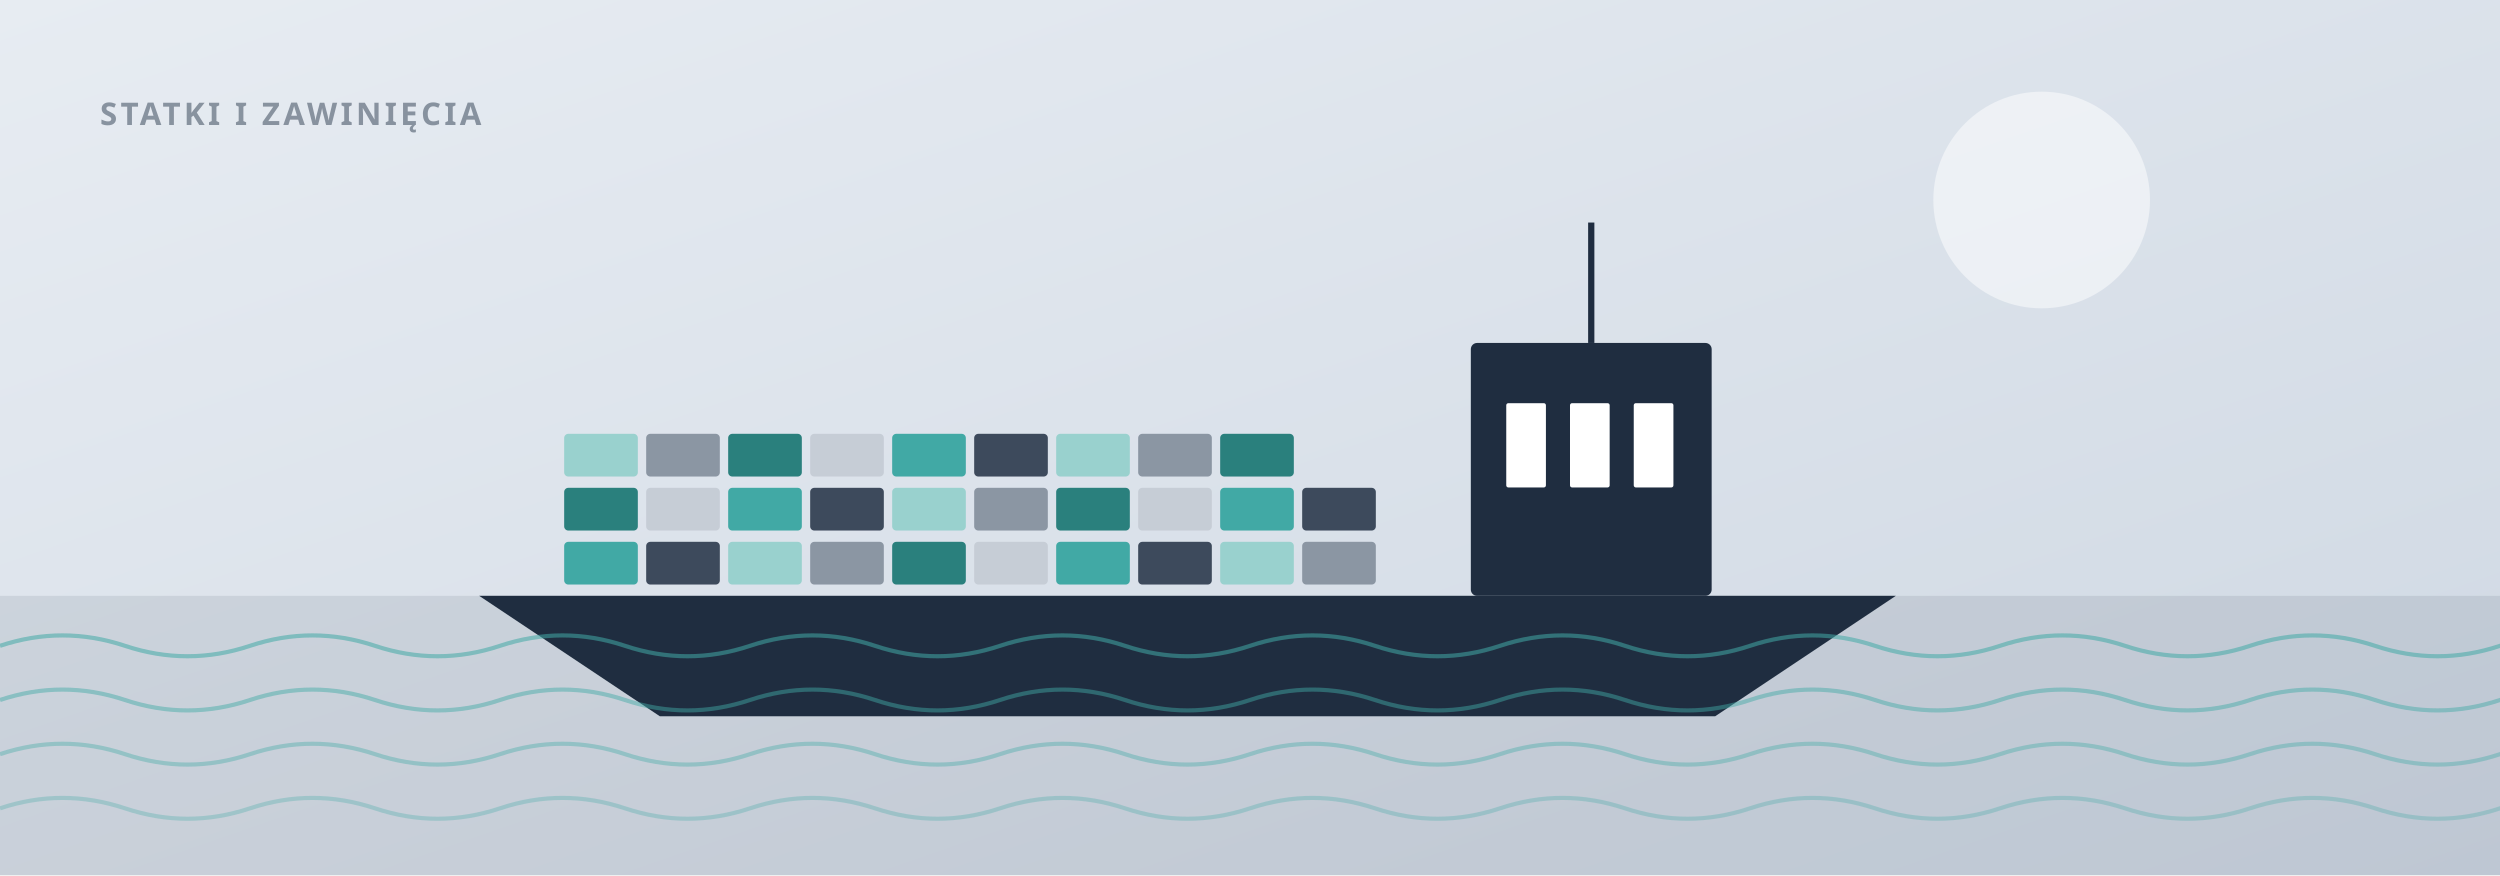
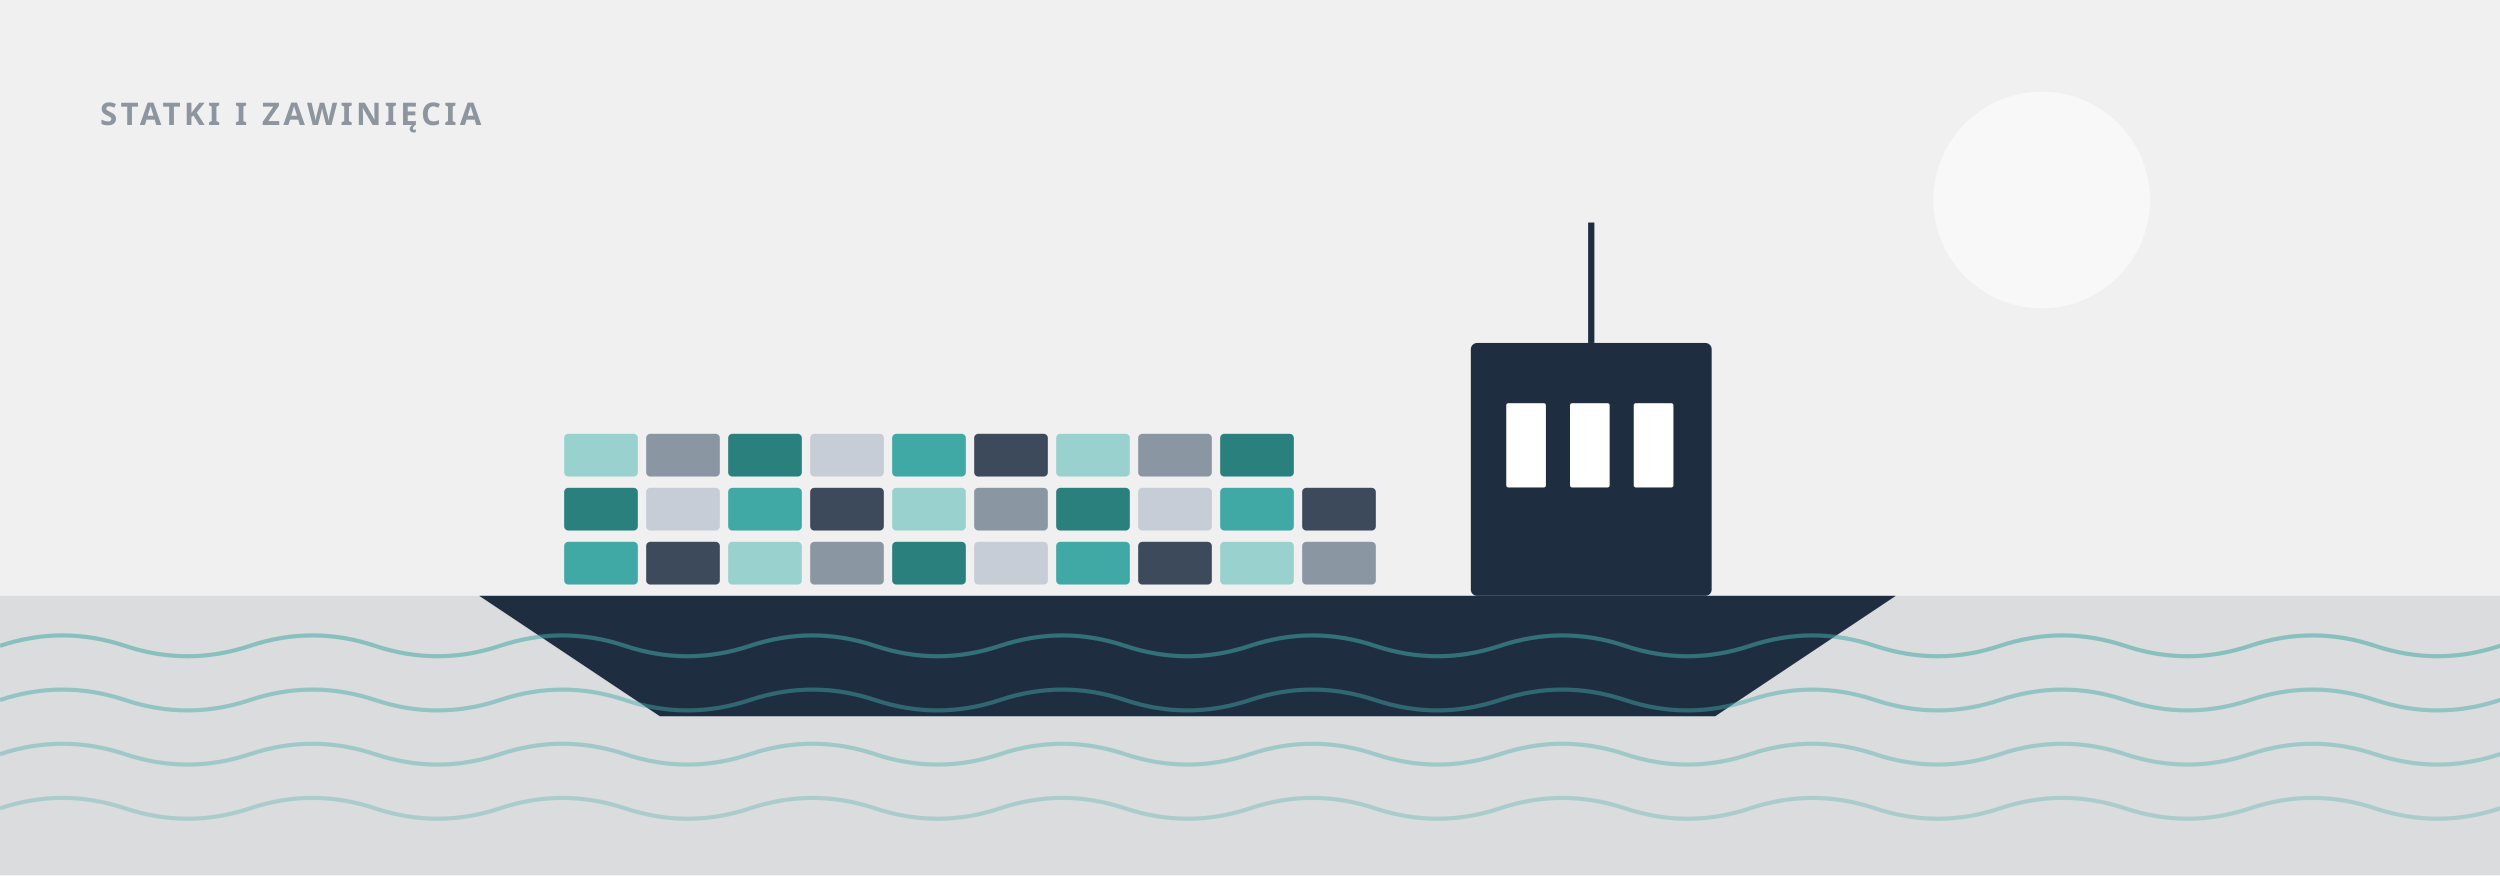
<svg xmlns="http://www.w3.org/2000/svg" viewBox="0 0 1200 420" width="1200" height="420" role="img">
  <defs>
    <linearGradient id="bg" x1="0" y1="0" x2="1" y2="1">
      <stop offset="0" stop-color="#e7ecf2" />
      <stop offset="1" stop-color="#cfd8e3" />
    </linearGradient>
    <linearGradient id="tealg" x1="0" y1="0" x2="1" y2="1">
      <stop offset="0" stop-color="#99d1ce" />
      <stop offset="1" stop-color="#41a9a5" />
    </linearGradient>
    <linearGradient id="navyg" x1="0" y1="0" x2="0" y2="1">
      <stop offset="0" stop-color="#3d4a5c" />
      <stop offset="1" stop-color="#1f2d40" />
    </linearGradient>
  </defs>
-   <rect width="1200" height="420" fill="url(#bg)" />
  <circle cx="980" cy="96" r="52" fill="#ffffff" opacity=".5" />
  <rect x="0" y="286" width="1200" height="134" fill="#1f2d40" opacity=".10" />
  <path d="M230 286 H910 L823.3 343.8 H316.7 Z" fill="#1f2d40" />
  <rect x="706.0" y="164.62" width="115.6" height="121.38" rx="3" fill="#1f2d40" opacity="1" stroke="none" />
  <rect x="723.0" y="193.52" width="19.04" height="40.46" rx="1" fill="#ffffff" opacity="1" stroke="none" />
  <rect x="753.6" y="193.52" width="19.04" height="40.46" rx="1" fill="#ffffff" opacity="1" stroke="none" />
  <rect x="784.2" y="193.52" width="19.04" height="40.46" rx="1" fill="#ffffff" opacity="1" stroke="none" />
  <path d="M763.8 164.62 V106.82" stroke="#1f2d40" stroke-width="3" />
  <rect x="270.8" y="260.077" width="35.36" height="20.509" rx="2" fill="#41a9a5" opacity="1" stroke="none" />
  <rect x="310.16" y="260.077" width="35.36" height="20.509" rx="2" fill="#3d4a5c" opacity="1" stroke="none" />
  <rect x="349.52" y="260.077" width="35.36" height="20.509" rx="2" fill="#99d1ce" opacity="1" stroke="none" />
  <rect x="388.88" y="260.077" width="35.36" height="20.509" rx="2" fill="#8b96a3" opacity="1" stroke="none" />
  <rect x="428.24" y="260.077" width="35.36" height="20.509" rx="2" fill="#2a807d" opacity="1" stroke="none" />
  <rect x="467.6" y="260.077" width="35.36" height="20.509" rx="2" fill="#c6cdd6" opacity="1" stroke="none" />
  <rect x="506.96" y="260.077" width="35.36" height="20.509" rx="2" fill="#41a9a5" opacity="1" stroke="none" />
  <rect x="546.32" y="260.077" width="35.36" height="20.509" rx="2" fill="#3d4a5c" opacity="1" stroke="none" />
  <rect x="585.68" y="260.077" width="35.36" height="20.509" rx="2" fill="#99d1ce" opacity="1" stroke="none" />
  <rect x="625.04" y="260.077" width="35.36" height="20.509" rx="2" fill="#8b96a3" opacity="1" stroke="none" />
  <rect x="270.8" y="234.154" width="35.36" height="20.509" rx="2" fill="#2a807d" opacity="1" stroke="none" />
  <rect x="310.16" y="234.154" width="35.36" height="20.509" rx="2" fill="#c6cdd6" opacity="1" stroke="none" />
  <rect x="349.52" y="234.154" width="35.36" height="20.509" rx="2" fill="#41a9a5" opacity="1" stroke="none" />
  <rect x="388.88" y="234.154" width="35.36" height="20.509" rx="2" fill="#3d4a5c" opacity="1" stroke="none" />
  <rect x="428.24" y="234.154" width="35.36" height="20.509" rx="2" fill="#99d1ce" opacity="1" stroke="none" />
  <rect x="467.6" y="234.154" width="35.36" height="20.509" rx="2" fill="#8b96a3" opacity="1" stroke="none" />
  <rect x="506.96" y="234.154" width="35.36" height="20.509" rx="2" fill="#2a807d" opacity="1" stroke="none" />
  <rect x="546.32" y="234.154" width="35.36" height="20.509" rx="2" fill="#c6cdd6" opacity="1" stroke="none" />
  <rect x="585.68" y="234.154" width="35.36" height="20.509" rx="2" fill="#41a9a5" opacity="1" stroke="none" />
  <rect x="625.04" y="234.154" width="35.36" height="20.509" rx="2" fill="#3d4a5c" opacity="1" stroke="none" />
  <rect x="270.8" y="208.23" width="35.36" height="20.509" rx="2" fill="#99d1ce" opacity="1" stroke="none" />
  <rect x="310.16" y="208.23" width="35.36" height="20.509" rx="2" fill="#8b96a3" opacity="1" stroke="none" />
  <rect x="349.52" y="208.23" width="35.36" height="20.509" rx="2" fill="#2a807d" opacity="1" stroke="none" />
  <rect x="388.88" y="208.23" width="35.36" height="20.509" rx="2" fill="#c6cdd6" opacity="1" stroke="none" />
  <rect x="428.24" y="208.23" width="35.36" height="20.509" rx="2" fill="#41a9a5" opacity="1" stroke="none" />
  <rect x="467.6" y="208.23" width="35.36" height="20.509" rx="2" fill="#3d4a5c" opacity="1" stroke="none" />
  <rect x="506.96" y="208.23" width="35.36" height="20.509" rx="2" fill="#99d1ce" opacity="1" stroke="none" />
  <rect x="546.32" y="208.23" width="35.36" height="20.509" rx="2" fill="#8b96a3" opacity="1" stroke="none" />
  <rect x="585.68" y="208.23" width="35.36" height="20.509" rx="2" fill="#2a807d" opacity="1" stroke="none" />
  <path d="M0 310 q30 -10 60 0 t60 0 q30 -10 60 0 t60 0 q30 -10 60 0 t60 0 q30 -10 60 0 t60 0 q30 -10 60 0 t60 0 q30 -10 60 0 t60 0 q30 -10 60 0 t60 0 q30 -10 60 0 t60 0 q30 -10 60 0 t60 0 q30 -10 60 0 t60 0 q30 -10 60 0 t60 0" fill="none" stroke="#41a9a5" stroke-width="2" opacity="0.55" />
  <path d="M0 336 q30 -10 60 0 t60 0 q30 -10 60 0 t60 0 q30 -10 60 0 t60 0 q30 -10 60 0 t60 0 q30 -10 60 0 t60 0 q30 -10 60 0 t60 0 q30 -10 60 0 t60 0 q30 -10 60 0 t60 0 q30 -10 60 0 t60 0 q30 -10 60 0 t60 0 q30 -10 60 0 t60 0" fill="none" stroke="#41a9a5" stroke-width="2" opacity="0.47" />
  <path d="M0 362 q30 -10 60 0 t60 0 q30 -10 60 0 t60 0 q30 -10 60 0 t60 0 q30 -10 60 0 t60 0 q30 -10 60 0 t60 0 q30 -10 60 0 t60 0 q30 -10 60 0 t60 0 q30 -10 60 0 t60 0 q30 -10 60 0 t60 0 q30 -10 60 0 t60 0 q30 -10 60 0 t60 0" fill="none" stroke="#41a9a5" stroke-width="2" opacity="0.39" />
  <path d="M0 388 q30 -10 60 0 t60 0 q30 -10 60 0 t60 0 q30 -10 60 0 t60 0 q30 -10 60 0 t60 0 q30 -10 60 0 t60 0 q30 -10 60 0 t60 0 q30 -10 60 0 t60 0 q30 -10 60 0 t60 0 q30 -10 60 0 t60 0 q30 -10 60 0 t60 0 q30 -10 60 0 t60 0" fill="none" stroke="#41a9a5" stroke-width="2" opacity="0.31" />
  <text x="48" y="60" font-family="Poppins,Segoe UI,sans-serif" font-size="15" font-weight="600" letter-spacing="1.6" fill="#3d4a5c" opacity=".55">STATKI I ZAWINIĘCIA</text>
</svg>
